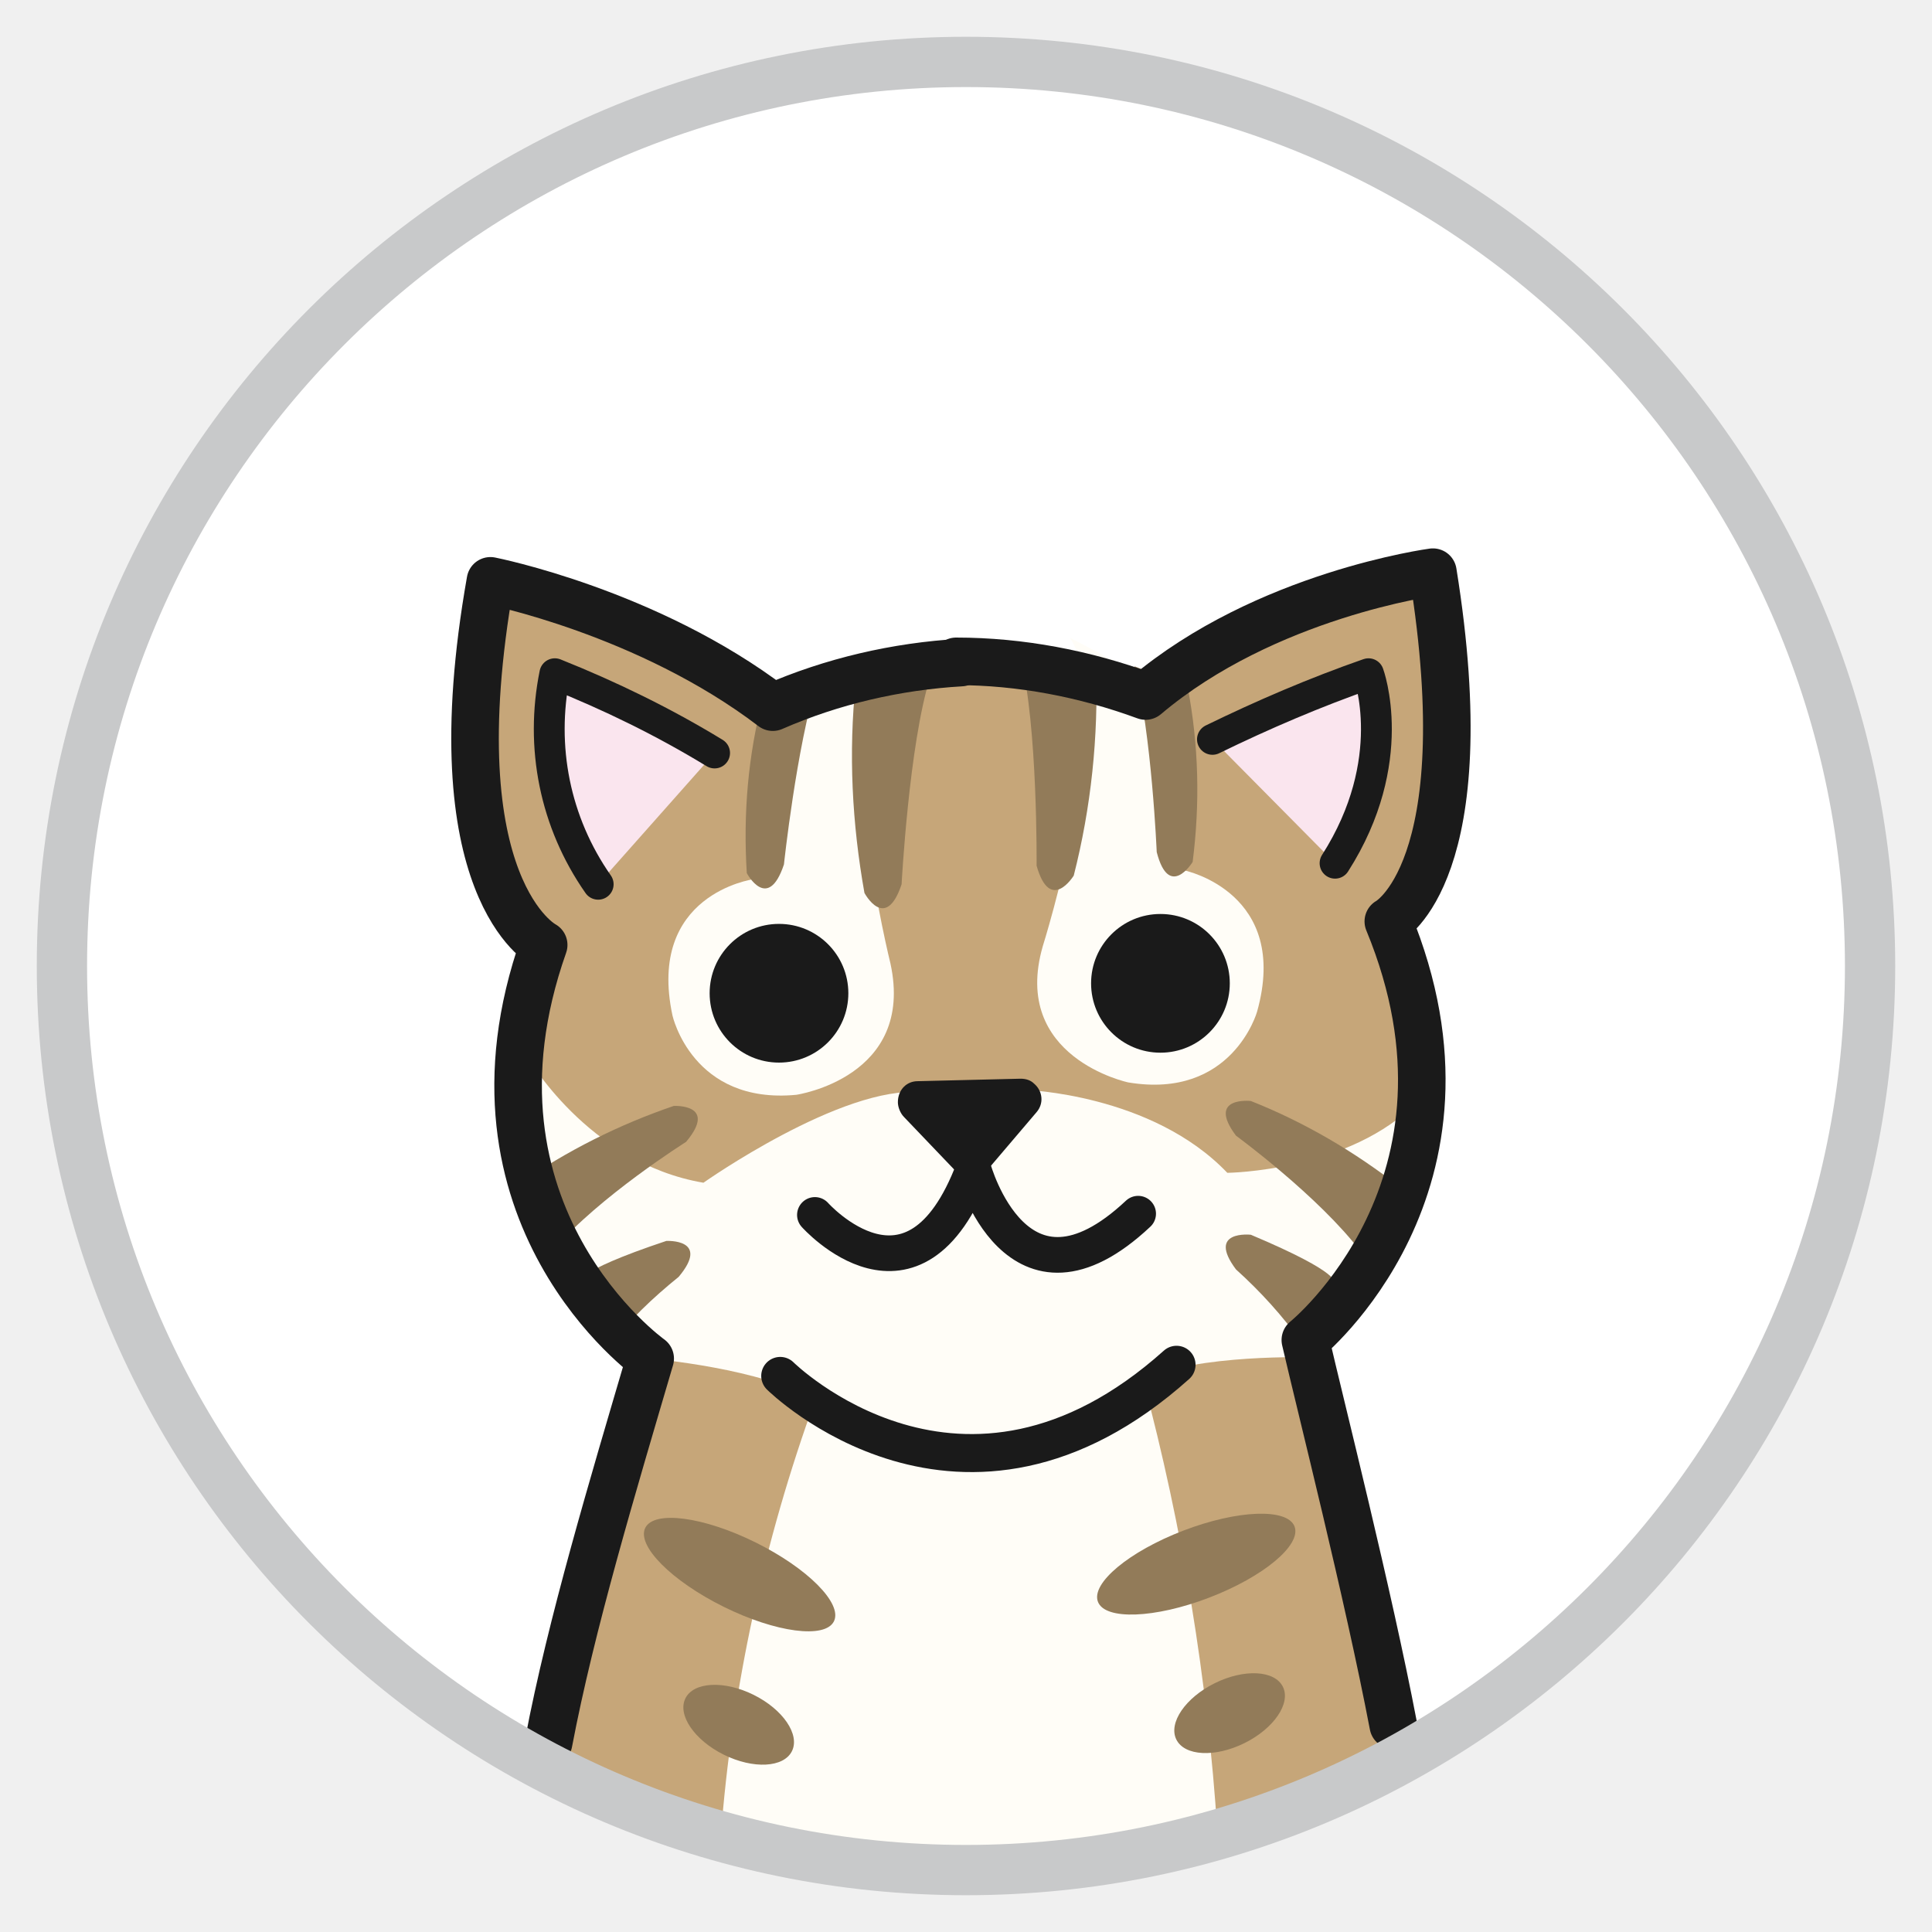
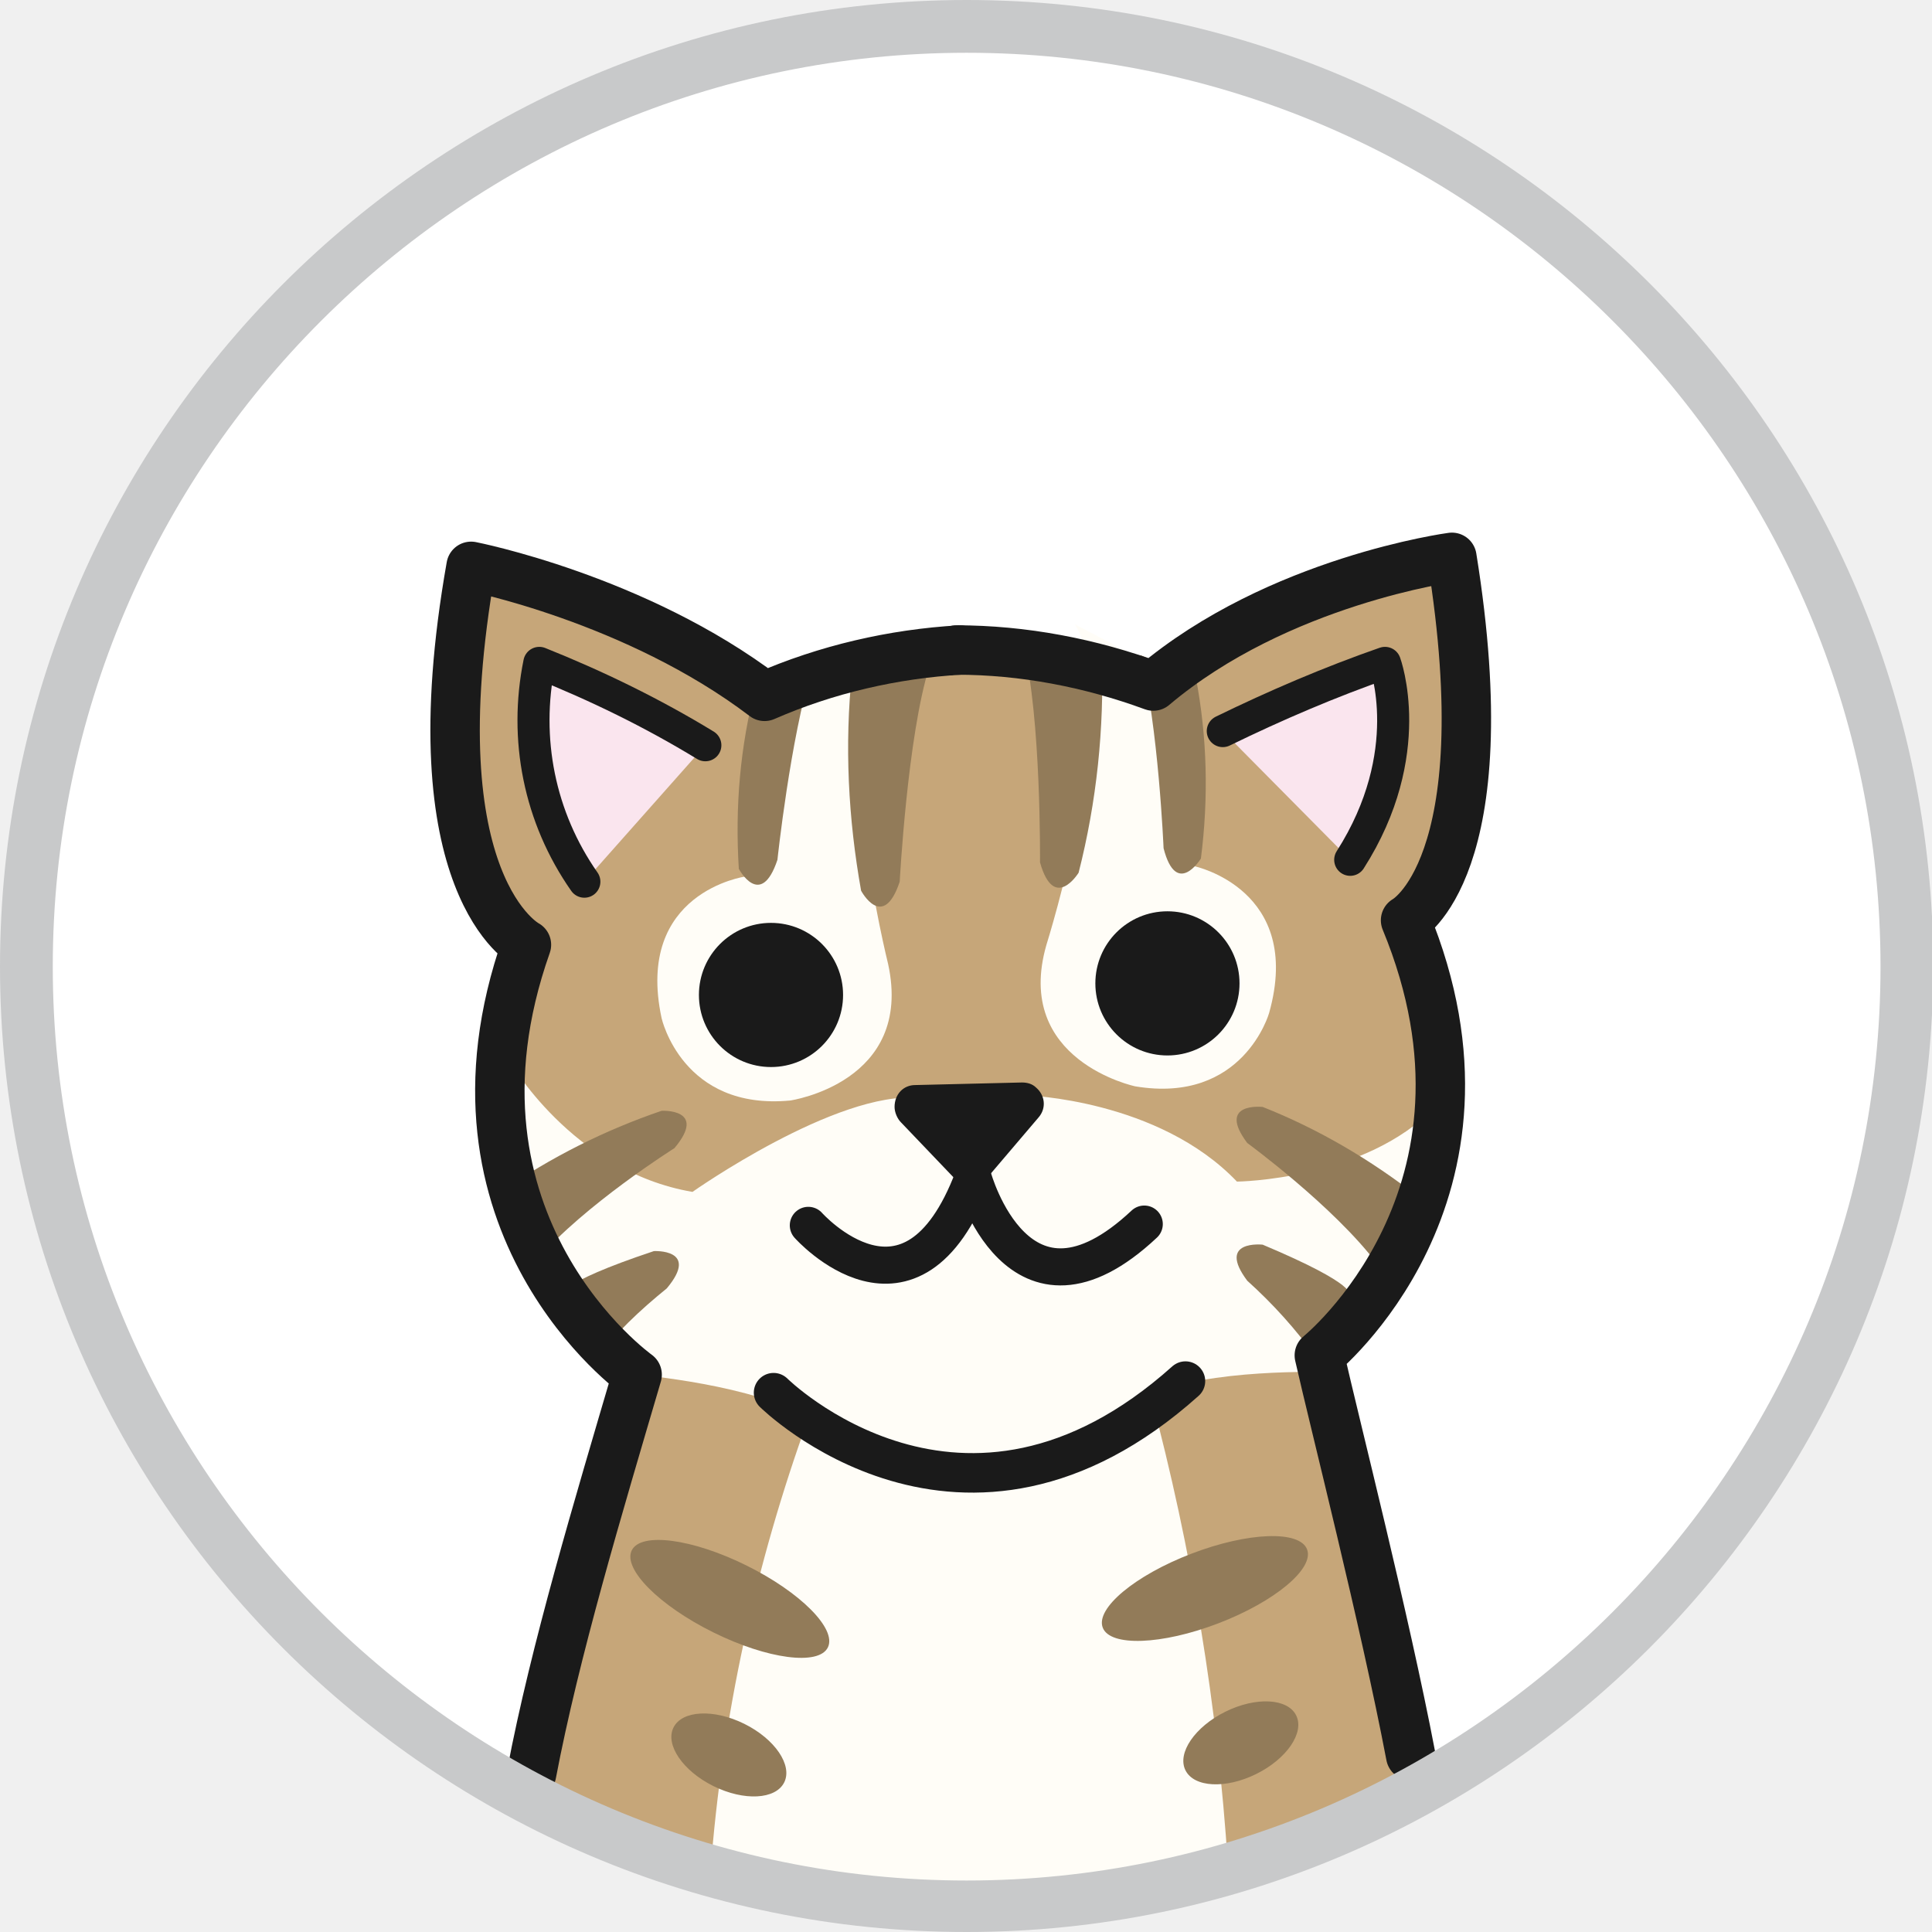
- <svg xmlns="http://www.w3.org/2000/svg" version="1.1" id="圖層_1" x="0px" y="0px" viewBox="0 0 156 156" style="enable-background:new 0 0 156 156;" xml:space="preserve">
+ <svg xmlns="http://www.w3.org/2000/svg" version="1.1" id="圖層_1" x="0px" y="0px" viewBox="0 0 150.1 150.1" style="enable-background:new 0 0 150.1 150.1;" xml:space="preserve">
  <style type="text/css">
	.st0{fill:#FFFFFF;}
	.st1{fill:#FFFDF7;}
	.st2{fill:#C6A679;}
	.st3{fill:#927B59;}
	.st4{fill:none;stroke:#1A1A1A;stroke-width:3.84;stroke-linecap:round;stroke-linejoin:round;}
	.st5{fill:none;stroke:#1A1A1A;stroke-width:3.07;stroke-linecap:round;stroke-linejoin:round;}
	.st6{fill:#1A1A1A;}
	.st7{fill:none;stroke:#1A1A1A;stroke-width:2.88;stroke-linecap:round;stroke-linejoin:round;}
	.st8{fill:#FAE5EE;stroke:#1A1A1A;stroke-width:2.49;stroke-linecap:round;stroke-linejoin:round;}
- 	.st9{fill:none;stroke:#C8C9CA;stroke-width:4.06;stroke-miterlimit:10;}
+ 	.st9{fill:#C8C9CA;}
</style>
-   <circle class="st0" cx="78" cy="78" r="73" />
-   <path class="st1" d="M43.9,76.3c0,0-8.1,20.7,8.6,33.4c0.8,0.6,1.1,3.6,1.1,3.6l-9.7,28.3l8.5,4.5l7.8,2.5L77,150l2.9,0.7l10.2-1.4  l12.6-4.4l7.2-12.4l-4.4-24.3l7.7-12.3l0.7-11.4" />
-   <path class="st2" d="M52.5,109.7c0,0,9.3,0.8,13.3,3.4c-4.1,11.3-6.7,23.2-7.6,35.2l-13-6.4L52.5,109.7z" />
-   <path class="st2" d="M105.9,109.6c0,0-9.3-0.3-13.6,1.8c3.2,12,5.2,24.2,6,36.5l13.8-6.8L105.9,109.6z" />
-   <ellipse transform="matrix(0.4437 -0.8962 0.8962 0.4437 -80.767 124.2055)" class="st3" cx="59.7" cy="127.2" rx="2.9" ry="8.5" />
-   <ellipse transform="matrix(0.4437 -0.8962 0.8962 0.4437 -91.6405 130.8717)" class="st3" cx="59.6" cy="139.3" rx="2.7" ry="4.8" />
-   <ellipse transform="matrix(0.8962 -0.4437 0.4437 0.8962 -51.0708 58.444)" class="st3" cx="99.3" cy="138.3" rx="4.8" ry="2.7" />
-   <ellipse transform="matrix(0.9338 -0.3577 0.3577 0.9338 -38.7919 42.9115)" class="st3" cx="96.6" cy="126.3" rx="8.5" ry="2.9" />
-   <path class="st2" d="M39.6,46.9c0,0-2.2,18.5,4.3,29.4l-1.4,8.9c0,0,4.9,8.7,14.3,10.3c0,0,11.2-7.9,17.6-7.3l8.3-0.2  c0,0,10.3,0.3,16.4,6.7c0,0,9.9-0.1,15.4-5.8l-2.4-14.4l4.8-16.4l-2.1-13.2L92.6,56.2L83,54.5l-16.6-0.2l-4,2.8" />
-   <path class="st1" d="M61.8,57.1c0,0-1.7,4.8-1,13.9c0,0-8.6,1.2-6.5,11c0,0,1.6,7.2,10,6.4c0,0,9.6-1.4,7.6-10.6  c0,0-4.8-19.3-0.7-25" />
-   <path class="st3" d="M69.1,55.1c-0.6,5.7-0.3,11.4,0.7,17c0,0,1.7,3.2,3-0.7c0,0,0.6-11.3,2.3-16.7" />
-   <path class="st3" d="M41.9,95.6c3.9-2.7,8.1-4.8,12.5-6.3c0,0,3.6-0.2,1,2.9c0,0-7,4.4-10.7,8.7" />
-   <path class="st3" d="M46.8,103.6c0,0-0.8-0.8,7-3.4c0,0,3.6-0.2,1,2.9c-2.1,1.7-4,3.5-5.6,5.6" />
-   <path class="st3" d="M61.6,56.4c-1.2,4.6-1.6,9.3-1.3,14.1c0,0,1.7,3.2,3-0.7c0,0,1-9.4,2.7-14.9" />
-   <path class="st1" d="M95.6,56.3c0,0,1.4,5,0.1,14c0,0,8.5,1.8,5.8,11.4c0,0-2,7.1-10.4,5.7c0,0-9.5-2-6.9-11c0,0,6-19,2.2-24.9" />
-   <path class="st3" d="M88.5,53.8c0.2,5.7-0.4,11.4-1.8,16.9c0,0-1.9,3.1-3-0.8c0,0,0.1-11.3-1.3-16.8" />
-   <path class="st3" d="M113.1,95.9c-3.7-2.9-7.8-5.3-12.1-7c0,0-3.6-0.4-1.2,2.8c0,0,6.7,4.9,10.1,9.4" />
-   <path class="st3" d="M107.7,103.6c0,0,0.9-0.7-6.7-3.9c0,0-3.6-0.4-1.2,2.8c2,1.8,3.8,3.8,5.3,5.9" />
-   <path class="st3" d="M95.9,55.5c0.9,4.7,1,9.4,0.4,14.1c0,0-1.9,3.1-2.9-0.8c0,0-0.4-9.5-1.8-15" />
-   <path class="st4" d="M112.5,139.3c-2-10.5-5.9-25.9-7.1-31.1c0,0,15.5-12.5,6.7-33.8c0,0,7.5-4,3.6-28.2c0,0-13.5,1.8-23.2,10  c-4.9-1.8-10.1-2.8-15.3-2.8" />
-   <path class="st4" d="M77.6,53.5c-5.2,0.3-10.4,1.5-15.2,3.6c-10.1-7.7-22.8-10.2-22.8-10.2c-4.4,24.9,4.3,29.4,4.3,29.4  c-7.7,21.8,8.6,33.4,8.6,33.4c-3,10.2-6.4,21.5-8.2,31" />
-   <path class="st5" d="M63,111.1c0,0,14.7,14.6,32-0.9" />
-   <circle class="st6" cx="62.9" cy="80.2" r="5.6" />
-   <path class="st7" d="M65.8,98.1c0,0,8,9,12.8-3.7c0,0,3.5,12.8,13.3,3.6" />
-   <path class="st6" d="M79.7,94.5l4-4.7c0.6-0.7,0.5-1.7-0.2-2.3c-0.3-0.3-0.7-0.4-1.1-0.4l-8.3,0.2c-0.9,0-1.6,0.7-1.6,1.7  c0,0.4,0.2,0.9,0.5,1.2l4.3,4.5c0.6,0.6,1.7,0.6,2.3,0C79.6,94.5,79.7,94.5,79.7,94.5z" />
-   <path class="st8" d="M57.7,60.8c-4.1-2.5-8.4-4.6-12.9-6.4c-1.2,5.9,0,12,3.5,17" />
-   <circle class="st6" cx="93.7" cy="79.4" r="5.6" />
-   <path class="st8" d="M97.9,59.7c4.1-2,8.3-3.8,12.6-5.3c0,0,2.6,7-2.7,15.3" />
-   <circle class="st9" cx="78" cy="78" r="73" />
+   <circle class="st0" cx="75.1" cy="75.1" r="73" />
+   <path class="st1" d="M40.9,73.4c0,0-8.1,20.7,8.6,33.4c0.8,0.6,1.1,3.6,1.1,3.6l-9.7,28.2l8.5,4.5l7.8,2.5l16.9,1.4l2.9,0.7  l10.2-1.4l12.6-4.4l7.2-12.4l-4.4-24.3l7.7-12.3l0.7-11.4" />
+   <path class="st2" d="M49.5,106.8c0,0,9.3,0.8,13.3,3.4c-4.1,11.3-6.7,23.2-7.6,35.2l-13-6.4L49.5,106.8z" />
+   <path class="st2" d="M103,106.6c0,0-9.3-0.3-13.6,1.8c3.2,12,5.2,24.2,6,36.5l13.8-6.8L103,106.6z" />
+   <ellipse transform="matrix(0.4437 -0.8962 0.8962 0.4437 -79.7662 119.9276)" class="st3" cx="56.7" cy="124.2" rx="2.9" ry="8.5" />
+   <ellipse transform="matrix(0.4437 -0.8962 0.8962 0.4437 -90.6397 126.5938)" class="st3" cx="56.6" cy="136.3" rx="2.7" ry="4.8" />
+   <ellipse transform="matrix(0.8962 -0.4437 0.4437 0.8962 -50.0699 56.8314)" class="st3" cx="96.4" cy="135.4" rx="4.8" ry="2.7" />
+   <ellipse transform="matrix(0.9338 -0.3577 0.3577 0.9338 -37.9333 41.663)" class="st3" cx="93.6" cy="123.4" rx="8.5" ry="2.9" />
+   <path class="st2" d="M36.6,44c0,0-2.2,18.5,4.3,29.4l-1.4,8.9c0,0,4.9,8.7,14.3,10.3c0,0,11.2-7.9,17.6-7.3l8.3-0.2  c0,0,10.3,0.3,16.4,6.7c0,0,9.9-0.1,15.4-5.8l-2.4-14.4l4.8-16.4l-2.1-13.2L89.6,53.3L80,51.5l-16.6-0.2l-4,2.8" />
+   <path class="st1" d="M58.9,54.2c0,0-1.7,4.8-1,13.9c0,0-8.6,1.2-6.5,11c0,0,1.6,7.2,10,6.4c0,0,9.6-1.4,7.6-10.6  c0,0-4.8-19.3-0.7-25" />
+   <path class="st3" d="M66.2,52.2c-0.6,5.7-0.3,11.4,0.7,17c0,0,1.7,3.2,3-0.7c0,0,0.6-11.3,2.3-16.7" />
+   <path class="st3" d="M38.9,92.6c3.9-2.7,8.1-4.8,12.5-6.3c0,0,3.6-0.2,1,2.9c0,0-7,4.4-10.7,8.7" />
+   <path class="st3" d="M43.8,100.6c0,0-0.8-0.8,7-3.4c0,0,3.6-0.2,1,2.9c-2.1,1.7-4,3.5-5.6,5.6" />
+   <path class="st3" d="M58.7,53.4c-1.2,4.6-1.6,9.3-1.3,14.1c0,0,1.7,3.2,3-0.7c0,0,1-9.4,2.7-14.9" />
+   <path class="st1" d="M92.7,53.3c0,0,1.4,5,0.1,14c0,0,8.5,1.8,5.8,11.4c0,0-2,7.1-10.4,5.7c0,0-9.5-2-6.9-11c0,0,6-19,2.2-24.9" />
+   <path class="st3" d="M85.6,50.9c0.2,5.7-0.4,11.4-1.8,16.9c0,0-1.9,3.1-3-0.8c0,0,0.1-11.3-1.3-16.8" />
+   <path class="st3" d="M110.2,93c-3.7-2.9-7.8-5.3-12.1-7c0,0-3.6-0.4-1.2,2.8c0,0,6.7,4.9,10.1,9.4" />
+   <path class="st3" d="M104.8,100.6c0,0,0.9-0.7-6.7-3.9c0,0-3.6-0.4-1.2,2.8c2,1.8,3.8,3.8,5.3,5.9" />
+   <path class="st3" d="M92.9,52.6c0.9,4.7,1,9.4,0.4,14.1c0,0-1.9,3.1-2.9-0.8c0,0-0.4-9.5-1.8-15" />
+   <path class="st4" d="M109.6,136.4c-2-10.5-5.9-25.8-7.1-31.1c0,0,15.5-12.5,6.7-33.8c0,0,7.5-4,3.6-28.2c0,0-13.5,1.8-23.2,10  c-4.9-1.8-10.1-2.8-15.3-2.8" />
+   <path class="st4" d="M74.6,50.5c-5.2,0.3-10.4,1.5-15.2,3.6C49.4,46.5,36.6,44,36.6,44c-4.4,24.9,4.3,29.4,4.3,29.4  c-7.7,21.8,8.6,33.4,8.6,33.4c-3,10.2-6.4,21.5-8.2,31" />
+   <path class="st5" d="M60.1,108.2c0,0,14.7,14.6,32-0.9" />
+   <circle class="st6" cx="59.9" cy="77.3" r="5.6" />
+   <path class="st7" d="M62.8,95.2c0,0,8,9,12.8-3.7c0,0,3.5,12.8,13.3,3.6" />
+   <path class="st6" d="M76.7,91.5l4-4.7c0.6-0.7,0.5-1.7-0.2-2.3c-0.3-0.3-0.7-0.4-1.1-0.4l-8.3,0.2c-0.9,0-1.6,0.7-1.6,1.7  c0,0.4,0.2,0.9,0.5,1.2l4.3,4.5c0.6,0.6,1.7,0.6,2.3,0C76.7,91.6,76.7,91.6,76.7,91.5z" />
+   <path class="st8" d="M54.8,57.9c-4.1-2.5-8.4-4.6-12.9-6.4c-1.2,5.9,0,12,3.5,17" />
+   <circle class="st6" cx="90.7" cy="76.4" r="5.6" />
+   <path class="st8" d="M95,56.8c4.1-2,8.3-3.8,12.6-5.3c0,0,2.6,7-2.7,15.3" />
+   <path class="st9" d="M75.1,150.1C33.7,150.1,0,116.4,0,75.1C0,33.7,33.7,0,75.1,0s75.1,33.7,75.1,75.1  C150.1,116.4,116.4,150.1,75.1,150.1z M75.1,4.1c-39.1,0-71,31.9-71,71c0,39.1,31.9,71,71,71c39.1,0,71-31.9,71-71  C146.1,35.9,114.2,4.1,75.1,4.1z" />
</svg>
